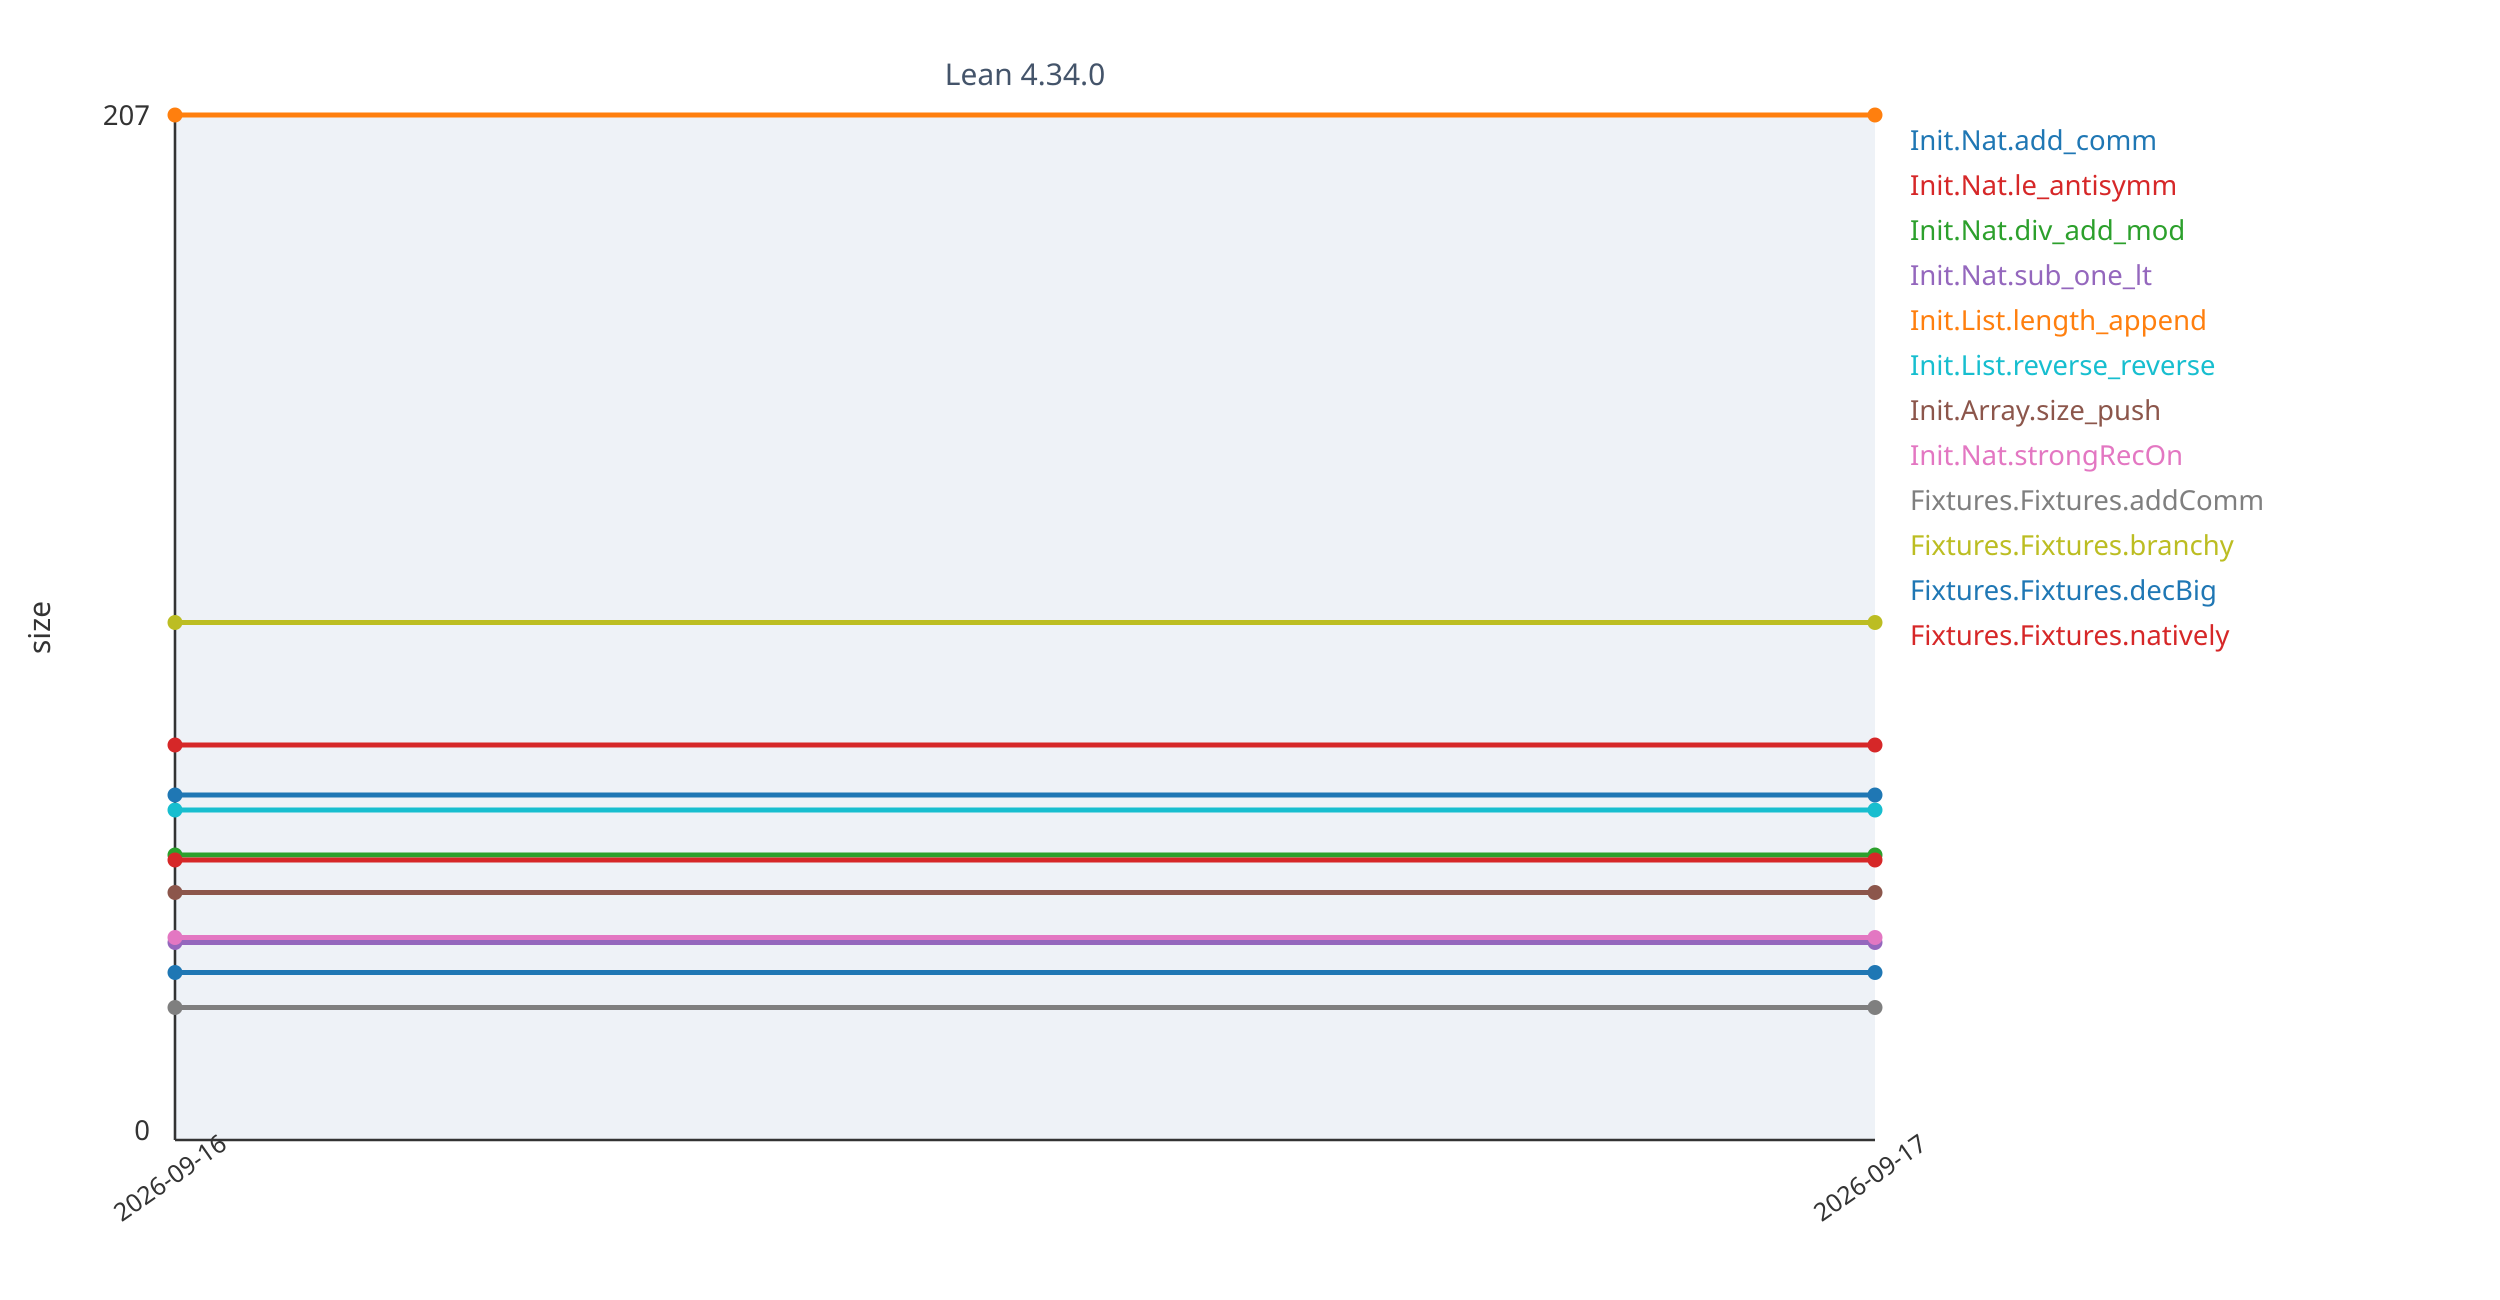
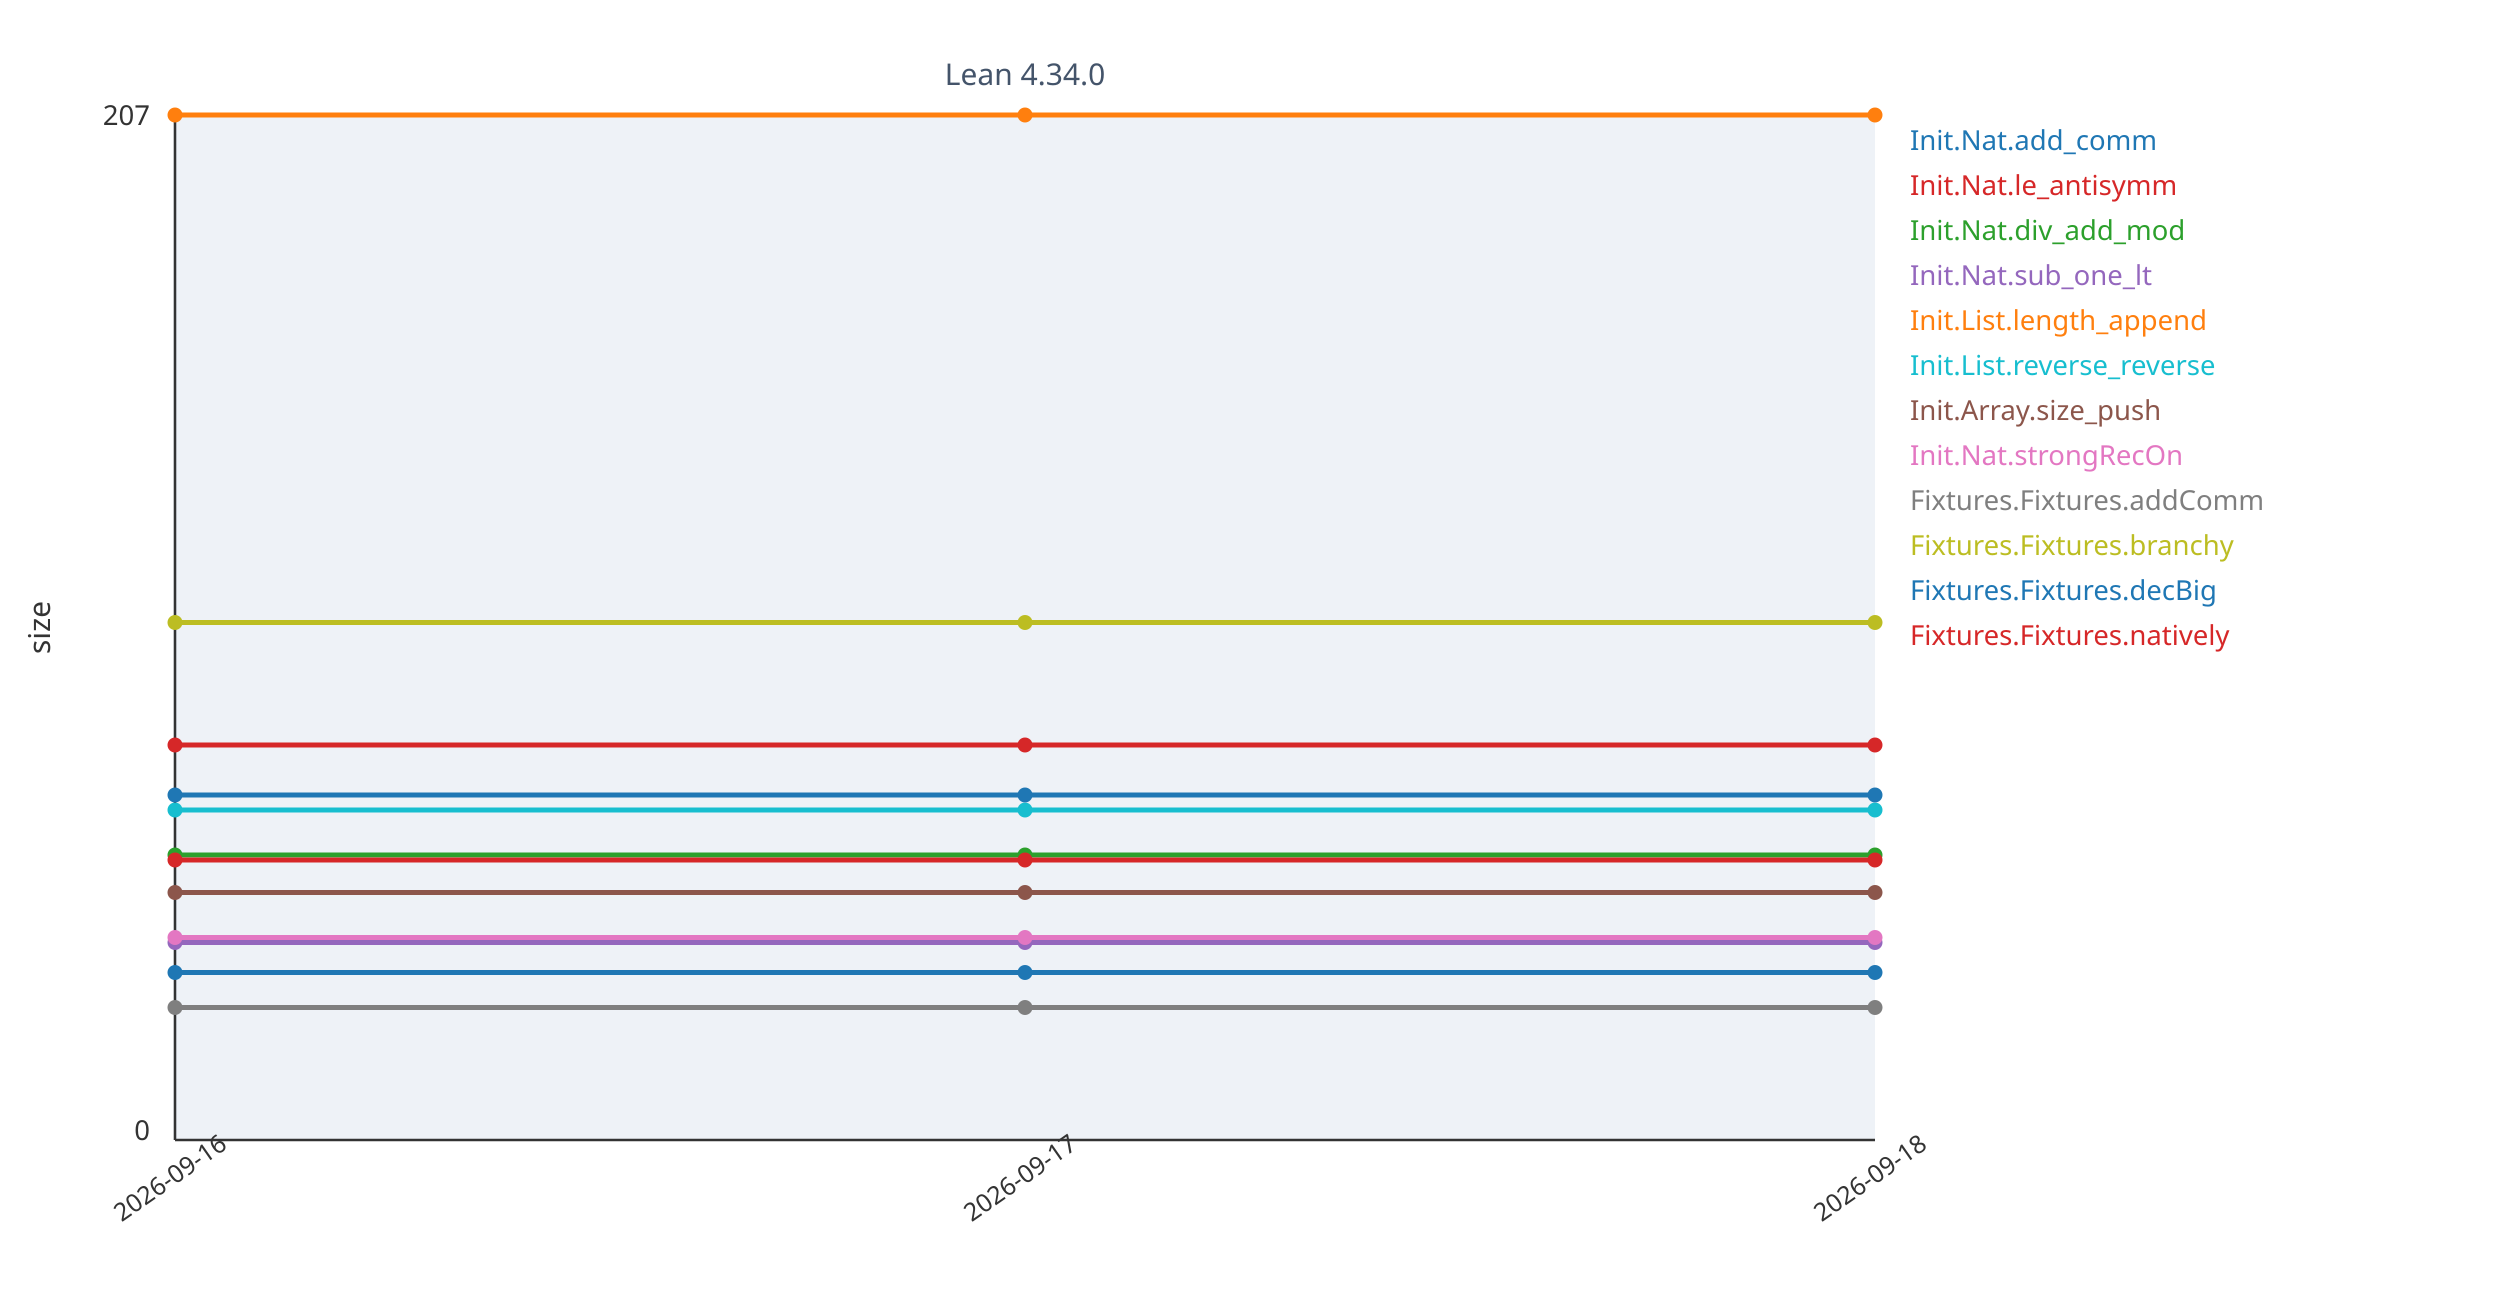
<svg xmlns="http://www.w3.org/2000/svg" viewBox="0 0 1000 520" width="1000" height="520" font-family="sans-serif">
  <rect width="1000" height="520" fill="#ffffff" />
  <rect x="70" y="46" width="680" height="410" fill="#eef2f7" />
  <line x1="70" y1="46" x2="70" y2="456" stroke="#c7d2de" stroke-width="1" />
  <text x="410" y="34" font-size="12" fill="#44546a" text-anchor="middle">Lean 4.34.0</text>
  <line x1="70" y1="456" x2="750" y2="456" stroke="#333" stroke-width="1" />
  <line x1="70" y1="46" x2="70" y2="456" stroke="#333" stroke-width="1" />
  <text x="60" y="50" font-size="11" fill="#333" text-anchor="end">207</text>
  <text x="60" y="456" font-size="11" fill="#333" text-anchor="end">0</text>
  <text x="20" y="251" font-size="12" fill="#333" transform="rotate(-90 20 251)" text-anchor="middle">size</text>
  <text x="70" y="474" font-size="10" fill="#333" text-anchor="middle" transform="rotate(-35 70 474)">2026-09-16</text>
-   <text x="750" y="474" font-size="10" fill="#333" text-anchor="middle" transform="rotate(-35 750 474)">2026-09-17</text>
-   <polyline fill="none" stroke="#1f77b4" stroke-width="2" points="70,389 750,389" />
+   <text x="410" y="474" font-size="10" fill="#333" text-anchor="middle" transform="rotate(-35 410 474)">2026-09-17</text>
+   <text x="750" y="474" font-size="10" fill="#333" text-anchor="middle" transform="rotate(-35 750 474)">2026-09-18</text>
+   <polyline fill="none" stroke="#1f77b4" stroke-width="2" points="70,389 410,389 750,389" />
  <circle cx="70" cy="389" r="3" fill="#1f77b4" />
+   <circle cx="410" cy="389" r="3" fill="#1f77b4" />
  <circle cx="750" cy="389" r="3" fill="#1f77b4" />
  <text x="764" y="60" font-size="11" fill="#1f77b4">Init.Nat.add_comm</text>
-   <polyline fill="none" stroke="#d62728" stroke-width="2" points="70,298 750,298" />
+   <polyline fill="none" stroke="#d62728" stroke-width="2" points="70,298 410,298 750,298" />
  <circle cx="70" cy="298" r="3" fill="#d62728" />
+   <circle cx="410" cy="298" r="3" fill="#d62728" />
  <circle cx="750" cy="298" r="3" fill="#d62728" />
  <text x="764" y="78" font-size="11" fill="#d62728">Init.Nat.le_antisymm</text>
-   <polyline fill="none" stroke="#2ca02c" stroke-width="2" points="70,342 750,342" />
+   <polyline fill="none" stroke="#2ca02c" stroke-width="2" points="70,342 410,342 750,342" />
  <circle cx="70" cy="342" r="3" fill="#2ca02c" />
+   <circle cx="410" cy="342" r="3" fill="#2ca02c" />
  <circle cx="750" cy="342" r="3" fill="#2ca02c" />
  <text x="764" y="96" font-size="11" fill="#2ca02c">Init.Nat.div_add_mod</text>
-   <polyline fill="none" stroke="#9467bd" stroke-width="2" points="70,377 750,377" />
+   <polyline fill="none" stroke="#9467bd" stroke-width="2" points="70,377 410,377 750,377" />
  <circle cx="70" cy="377" r="3" fill="#9467bd" />
+   <circle cx="410" cy="377" r="3" fill="#9467bd" />
  <circle cx="750" cy="377" r="3" fill="#9467bd" />
  <text x="764" y="114" font-size="11" fill="#9467bd">Init.Nat.sub_one_lt</text>
-   <polyline fill="none" stroke="#ff7f0e" stroke-width="2" points="70,46 750,46" />
+   <polyline fill="none" stroke="#ff7f0e" stroke-width="2" points="70,46 410,46 750,46" />
  <circle cx="70" cy="46" r="3" fill="#ff7f0e" />
+   <circle cx="410" cy="46" r="3" fill="#ff7f0e" />
  <circle cx="750" cy="46" r="3" fill="#ff7f0e" />
  <text x="764" y="132" font-size="11" fill="#ff7f0e">Init.List.length_append</text>
-   <polyline fill="none" stroke="#17becf" stroke-width="2" points="70,324 750,324" />
+   <polyline fill="none" stroke="#17becf" stroke-width="2" points="70,324 410,324 750,324" />
  <circle cx="70" cy="324" r="3" fill="#17becf" />
+   <circle cx="410" cy="324" r="3" fill="#17becf" />
  <circle cx="750" cy="324" r="3" fill="#17becf" />
  <text x="764" y="150" font-size="11" fill="#17becf">Init.List.reverse_reverse</text>
-   <polyline fill="none" stroke="#8c564b" stroke-width="2" points="70,357 750,357" />
+   <polyline fill="none" stroke="#8c564b" stroke-width="2" points="70,357 410,357 750,357" />
  <circle cx="70" cy="357" r="3" fill="#8c564b" />
+   <circle cx="410" cy="357" r="3" fill="#8c564b" />
  <circle cx="750" cy="357" r="3" fill="#8c564b" />
  <text x="764" y="168" font-size="11" fill="#8c564b">Init.Array.size_push</text>
-   <polyline fill="none" stroke="#e377c2" stroke-width="2" points="70,375 750,375" />
+   <polyline fill="none" stroke="#e377c2" stroke-width="2" points="70,375 410,375 750,375" />
  <circle cx="70" cy="375" r="3" fill="#e377c2" />
+   <circle cx="410" cy="375" r="3" fill="#e377c2" />
  <circle cx="750" cy="375" r="3" fill="#e377c2" />
  <text x="764" y="186" font-size="11" fill="#e377c2">Init.Nat.strongRecOn</text>
-   <polyline fill="none" stroke="#7f7f7f" stroke-width="2" points="70,403 750,403" />
+   <polyline fill="none" stroke="#7f7f7f" stroke-width="2" points="70,403 410,403 750,403" />
  <circle cx="70" cy="403" r="3" fill="#7f7f7f" />
+   <circle cx="410" cy="403" r="3" fill="#7f7f7f" />
  <circle cx="750" cy="403" r="3" fill="#7f7f7f" />
  <text x="764" y="204" font-size="11" fill="#7f7f7f">Fixtures.Fixtures.addComm</text>
-   <polyline fill="none" stroke="#bcbd22" stroke-width="2" points="70,249 750,249" />
+   <polyline fill="none" stroke="#bcbd22" stroke-width="2" points="70,249 410,249 750,249" />
  <circle cx="70" cy="249" r="3" fill="#bcbd22" />
+   <circle cx="410" cy="249" r="3" fill="#bcbd22" />
  <circle cx="750" cy="249" r="3" fill="#bcbd22" />
  <text x="764" y="222" font-size="11" fill="#bcbd22">Fixtures.Fixtures.branchy</text>
-   <polyline fill="none" stroke="#1f77b4" stroke-width="2" points="70,318 750,318" />
+   <polyline fill="none" stroke="#1f77b4" stroke-width="2" points="70,318 410,318 750,318" />
  <circle cx="70" cy="318" r="3" fill="#1f77b4" />
+   <circle cx="410" cy="318" r="3" fill="#1f77b4" />
  <circle cx="750" cy="318" r="3" fill="#1f77b4" />
  <text x="764" y="240" font-size="11" fill="#1f77b4">Fixtures.Fixtures.decBig</text>
-   <polyline fill="none" stroke="#d62728" stroke-width="2" points="70,344 750,344" />
+   <polyline fill="none" stroke="#d62728" stroke-width="2" points="70,344 410,344 750,344" />
  <circle cx="70" cy="344" r="3" fill="#d62728" />
+   <circle cx="410" cy="344" r="3" fill="#d62728" />
  <circle cx="750" cy="344" r="3" fill="#d62728" />
  <text x="764" y="258" font-size="11" fill="#d62728">Fixtures.Fixtures.natively</text>
</svg>
